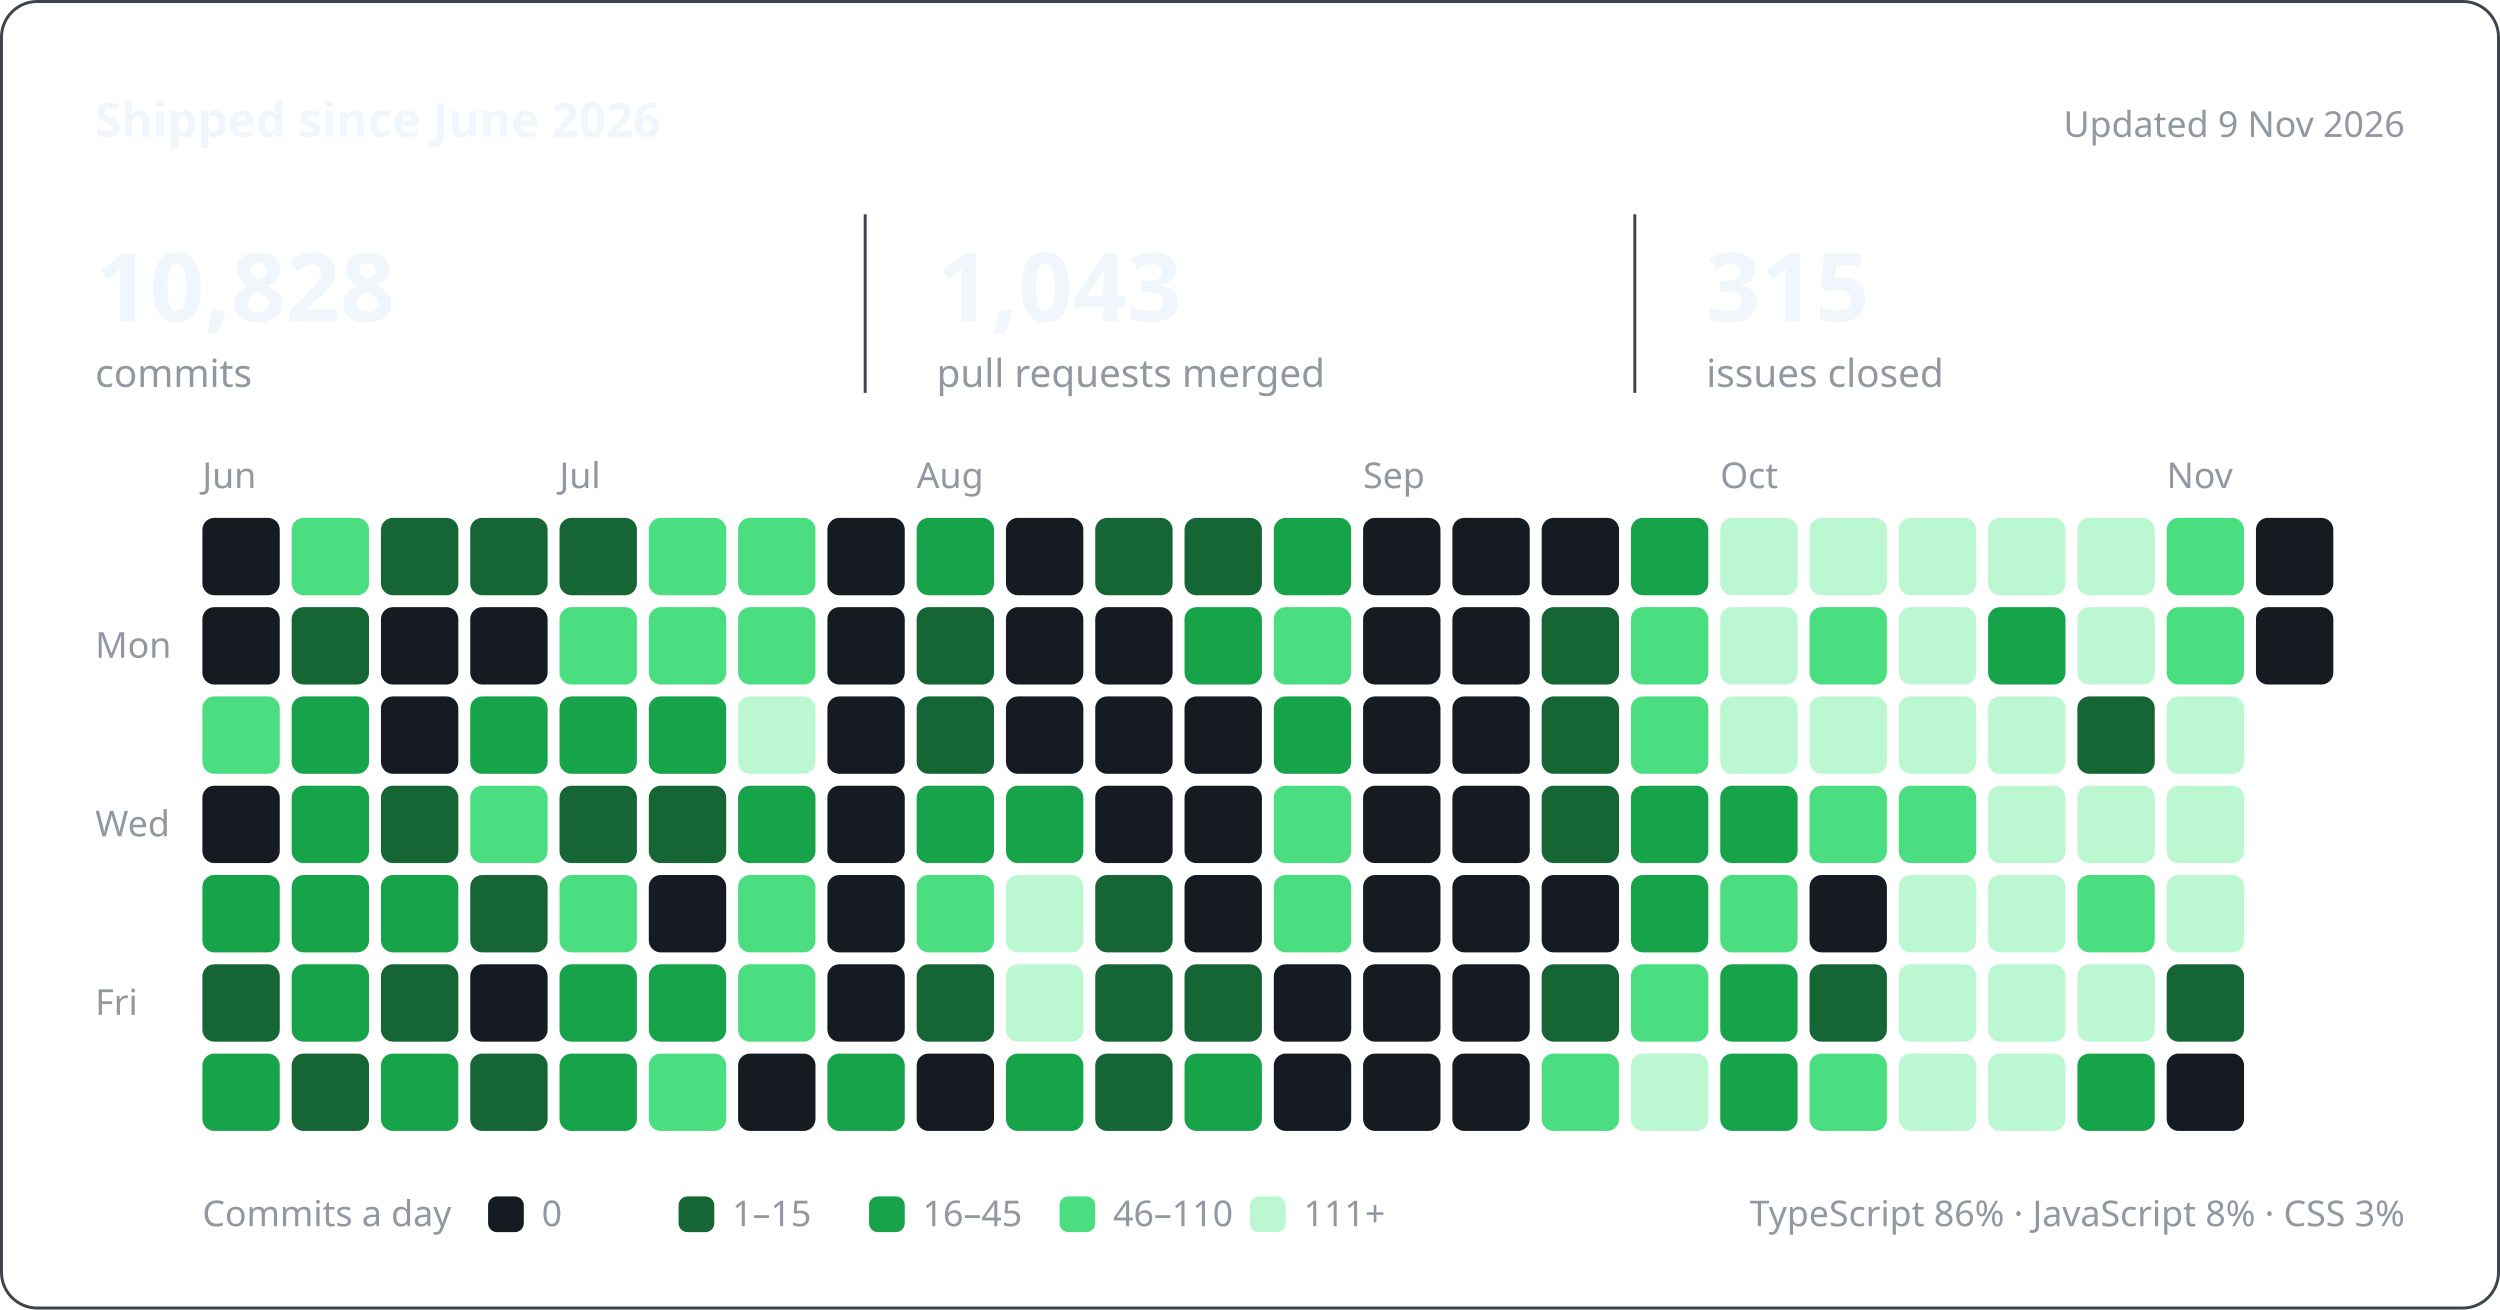
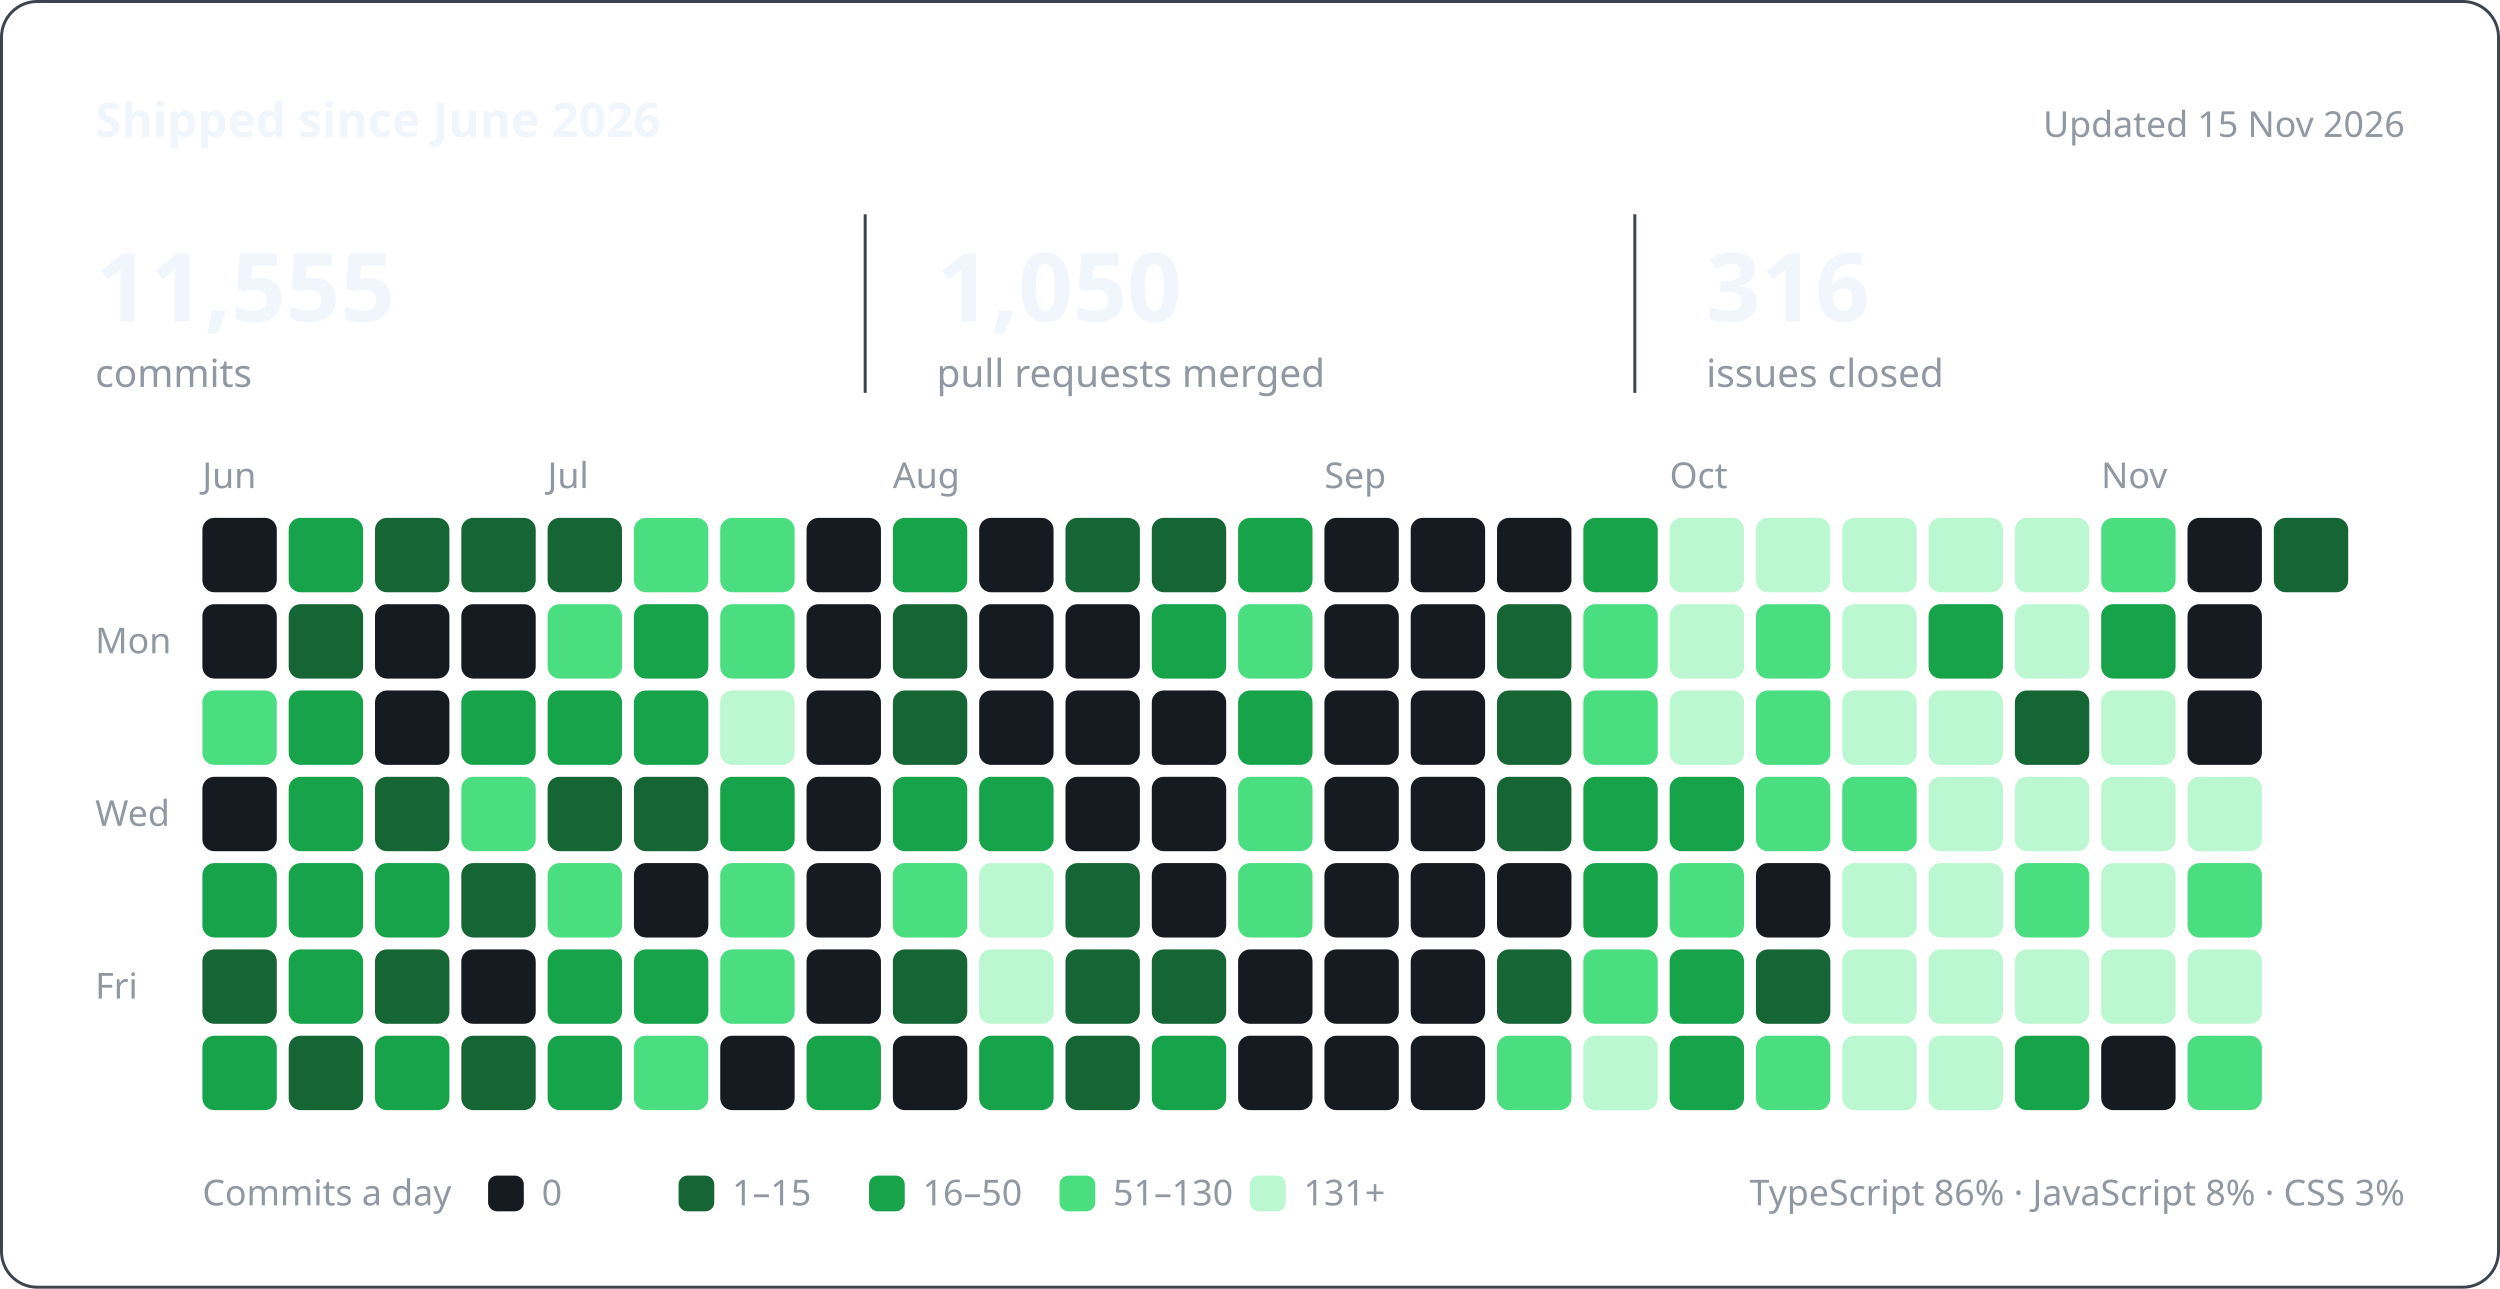
- <svg xmlns="http://www.w3.org/2000/svg" width="840" height="440" viewBox="0 0 840 440" role="img" aria-labelledby="title desc" font-family="-apple-system, BlinkMacSystemFont, 'Segoe UI', 'Noto Sans', Helvetica, Arial, sans-serif">
-   <rect x="0.5" y="0.5" width="839" height="439" rx="12" fill="none" stroke="#3d444d" />
+ <svg xmlns="http://www.w3.org/2000/svg" width="840" height="433" viewBox="0 0 840 433" role="img" aria-labelledby="title desc" font-family="-apple-system, BlinkMacSystemFont, 'Segoe UI', 'Noto Sans', Helvetica, Arial, sans-serif">
+   <rect x="0.5" y="0.5" width="839" height="432" rx="12" fill="none" stroke="#3d444d" />
  <text x="32" y="46" font-size="16" font-weight="600" fill="#f0f6fc">Shipped since June 2026</text>
-   <text x="808" y="46" font-size="12" text-anchor="end" fill="#9198a1">Updated 9 Nov 2026</text>
-   <text x="32.0" y="108" font-size="32" font-weight="600" fill="#f0f6fc">10,828</text>
+   <text x="808" y="46" font-size="12" text-anchor="end" fill="#9198a1">Updated 15 Nov 2026</text>
+   <text x="32.0" y="108" font-size="32" font-weight="600" fill="#f0f6fc">11,555</text>
  <text x="32.0" y="130" font-size="13" fill="#9198a1">commits</text>
  <line x1="290.7" y1="72" x2="290.7" y2="132" stroke="#3d444d" />
-   <text x="314.7" y="108" font-size="32" font-weight="600" fill="#f0f6fc">1,043</text>
+   <text x="314.7" y="108" font-size="32" font-weight="600" fill="#f0f6fc">1,050</text>
  <text x="314.7" y="130" font-size="13" fill="#9198a1">pull requests merged</text>
  <line x1="549.3" y1="72" x2="549.3" y2="132" stroke="#3d444d" />
-   <text x="573.3" y="108" font-size="32" font-weight="600" fill="#f0f6fc">315</text>
+   <text x="573.3" y="108" font-size="32" font-weight="600" fill="#f0f6fc">316</text>
  <text x="573.3" y="130" font-size="13" fill="#9198a1">issues closed</text>
  <text x="68" y="164" font-size="12" fill="#9198a1">Jun</text>
-   <rect x="68" y="174" width="26" height="26" rx="4" fill="#161b22" />
-   <rect x="68" y="204" width="26" height="26" rx="4" fill="#161b22" />
-   <rect x="68" y="234" width="26" height="26" rx="4" fill="#4ade80" />
-   <rect x="68" y="264" width="26" height="26" rx="4" fill="#161b22" />
-   <rect x="68" y="294" width="26" height="26" rx="4" fill="#16a34a" />
-   <rect x="68" y="324" width="26" height="26" rx="4" fill="#166534" />
-   <rect x="68" y="354" width="26" height="26" rx="4" fill="#16a34a" />
-   <rect x="98" y="174" width="26" height="26" rx="4" fill="#4ade80" />
-   <rect x="98" y="204" width="26" height="26" rx="4" fill="#166534" />
-   <rect x="98" y="234" width="26" height="26" rx="4" fill="#16a34a" />
-   <rect x="98" y="264" width="26" height="26" rx="4" fill="#16a34a" />
-   <rect x="98" y="294" width="26" height="26" rx="4" fill="#16a34a" />
-   <rect x="98" y="324" width="26" height="26" rx="4" fill="#16a34a" />
-   <rect x="98" y="354" width="26" height="26" rx="4" fill="#166534" />
-   <rect x="128" y="174" width="26" height="26" rx="4" fill="#166534" />
-   <rect x="128" y="204" width="26" height="26" rx="4" fill="#161b22" />
-   <rect x="128" y="234" width="26" height="26" rx="4" fill="#161b22" />
-   <rect x="128" y="264" width="26" height="26" rx="4" fill="#166534" />
-   <rect x="128" y="294" width="26" height="26" rx="4" fill="#16a34a" />
-   <rect x="128" y="324" width="26" height="26" rx="4" fill="#166534" />
-   <rect x="128" y="354" width="26" height="26" rx="4" fill="#16a34a" />
-   <rect x="158" y="174" width="26" height="26" rx="4" fill="#166534" />
-   <rect x="158" y="204" width="26" height="26" rx="4" fill="#161b22" />
-   <rect x="158" y="234" width="26" height="26" rx="4" fill="#16a34a" />
-   <rect x="158" y="264" width="26" height="26" rx="4" fill="#4ade80" />
-   <rect x="158" y="294" width="26" height="26" rx="4" fill="#166534" />
-   <rect x="158" y="324" width="26" height="26" rx="4" fill="#161b22" />
-   <rect x="158" y="354" width="26" height="26" rx="4" fill="#166534" />
-   <text x="188" y="164" font-size="12" fill="#9198a1">Jul</text>
-   <rect x="188" y="174" width="26" height="26" rx="4" fill="#166534" />
-   <rect x="188" y="204" width="26" height="26" rx="4" fill="#4ade80" />
-   <rect x="188" y="234" width="26" height="26" rx="4" fill="#16a34a" />
-   <rect x="188" y="264" width="26" height="26" rx="4" fill="#166534" />
-   <rect x="188" y="294" width="26" height="26" rx="4" fill="#4ade80" />
-   <rect x="188" y="324" width="26" height="26" rx="4" fill="#16a34a" />
-   <rect x="188" y="354" width="26" height="26" rx="4" fill="#16a34a" />
-   <rect x="218" y="174" width="26" height="26" rx="4" fill="#4ade80" />
-   <rect x="218" y="204" width="26" height="26" rx="4" fill="#4ade80" />
-   <rect x="218" y="234" width="26" height="26" rx="4" fill="#16a34a" />
-   <rect x="218" y="264" width="26" height="26" rx="4" fill="#166534" />
-   <rect x="218" y="294" width="26" height="26" rx="4" fill="#161b22" />
-   <rect x="218" y="324" width="26" height="26" rx="4" fill="#16a34a" />
-   <rect x="218" y="354" width="26" height="26" rx="4" fill="#4ade80" />
-   <rect x="248" y="174" width="26" height="26" rx="4" fill="#4ade80" />
-   <rect x="248" y="204" width="26" height="26" rx="4" fill="#4ade80" />
-   <rect x="248" y="234" width="26" height="26" rx="4" fill="#bbf7d0" />
-   <rect x="248" y="264" width="26" height="26" rx="4" fill="#16a34a" />
-   <rect x="248" y="294" width="26" height="26" rx="4" fill="#4ade80" />
-   <rect x="248" y="324" width="26" height="26" rx="4" fill="#4ade80" />
-   <rect x="248" y="354" width="26" height="26" rx="4" fill="#161b22" />
-   <rect x="278" y="174" width="26" height="26" rx="4" fill="#161b22" />
-   <rect x="278" y="204" width="26" height="26" rx="4" fill="#161b22" />
-   <rect x="278" y="234" width="26" height="26" rx="4" fill="#161b22" />
-   <rect x="278" y="264" width="26" height="26" rx="4" fill="#161b22" />
-   <rect x="278" y="294" width="26" height="26" rx="4" fill="#161b22" />
-   <rect x="278" y="324" width="26" height="26" rx="4" fill="#161b22" />
-   <rect x="278" y="354" width="26" height="26" rx="4" fill="#16a34a" />
-   <text x="308" y="164" font-size="12" fill="#9198a1">Aug</text>
-   <rect x="308" y="174" width="26" height="26" rx="4" fill="#16a34a" />
-   <rect x="308" y="204" width="26" height="26" rx="4" fill="#166534" />
-   <rect x="308" y="234" width="26" height="26" rx="4" fill="#166534" />
-   <rect x="308" y="264" width="26" height="26" rx="4" fill="#16a34a" />
-   <rect x="308" y="294" width="26" height="26" rx="4" fill="#4ade80" />
-   <rect x="308" y="324" width="26" height="26" rx="4" fill="#166534" />
-   <rect x="308" y="354" width="26" height="26" rx="4" fill="#161b22" />
-   <rect x="338" y="174" width="26" height="26" rx="4" fill="#161b22" />
-   <rect x="338" y="204" width="26" height="26" rx="4" fill="#161b22" />
-   <rect x="338" y="234" width="26" height="26" rx="4" fill="#161b22" />
-   <rect x="338" y="264" width="26" height="26" rx="4" fill="#16a34a" />
-   <rect x="338" y="294" width="26" height="26" rx="4" fill="#bbf7d0" />
-   <rect x="338" y="324" width="26" height="26" rx="4" fill="#bbf7d0" />
-   <rect x="338" y="354" width="26" height="26" rx="4" fill="#16a34a" />
-   <rect x="368" y="174" width="26" height="26" rx="4" fill="#166534" />
-   <rect x="368" y="204" width="26" height="26" rx="4" fill="#161b22" />
-   <rect x="368" y="234" width="26" height="26" rx="4" fill="#161b22" />
-   <rect x="368" y="264" width="26" height="26" rx="4" fill="#161b22" />
-   <rect x="368" y="294" width="26" height="26" rx="4" fill="#166534" />
-   <rect x="368" y="324" width="26" height="26" rx="4" fill="#166534" />
-   <rect x="368" y="354" width="26" height="26" rx="4" fill="#166534" />
-   <rect x="398" y="174" width="26" height="26" rx="4" fill="#166534" />
-   <rect x="398" y="204" width="26" height="26" rx="4" fill="#16a34a" />
-   <rect x="398" y="234" width="26" height="26" rx="4" fill="#161b22" />
-   <rect x="398" y="264" width="26" height="26" rx="4" fill="#161b22" />
-   <rect x="398" y="294" width="26" height="26" rx="4" fill="#161b22" />
-   <rect x="398" y="324" width="26" height="26" rx="4" fill="#166534" />
-   <rect x="398" y="354" width="26" height="26" rx="4" fill="#16a34a" />
-   <rect x="428" y="174" width="26" height="26" rx="4" fill="#16a34a" />
-   <rect x="428" y="204" width="26" height="26" rx="4" fill="#4ade80" />
-   <rect x="428" y="234" width="26" height="26" rx="4" fill="#16a34a" />
-   <rect x="428" y="264" width="26" height="26" rx="4" fill="#4ade80" />
-   <rect x="428" y="294" width="26" height="26" rx="4" fill="#4ade80" />
-   <rect x="428" y="324" width="26" height="26" rx="4" fill="#161b22" />
-   <rect x="428" y="354" width="26" height="26" rx="4" fill="#161b22" />
-   <text x="458" y="164" font-size="12" fill="#9198a1">Sep</text>
-   <rect x="458" y="174" width="26" height="26" rx="4" fill="#161b22" />
-   <rect x="458" y="204" width="26" height="26" rx="4" fill="#161b22" />
-   <rect x="458" y="234" width="26" height="26" rx="4" fill="#161b22" />
-   <rect x="458" y="264" width="26" height="26" rx="4" fill="#161b22" />
-   <rect x="458" y="294" width="26" height="26" rx="4" fill="#161b22" />
-   <rect x="458" y="324" width="26" height="26" rx="4" fill="#161b22" />
-   <rect x="458" y="354" width="26" height="26" rx="4" fill="#161b22" />
-   <rect x="488" y="174" width="26" height="26" rx="4" fill="#161b22" />
-   <rect x="488" y="204" width="26" height="26" rx="4" fill="#161b22" />
-   <rect x="488" y="234" width="26" height="26" rx="4" fill="#161b22" />
-   <rect x="488" y="264" width="26" height="26" rx="4" fill="#161b22" />
-   <rect x="488" y="294" width="26" height="26" rx="4" fill="#161b22" />
-   <rect x="488" y="324" width="26" height="26" rx="4" fill="#161b22" />
-   <rect x="488" y="354" width="26" height="26" rx="4" fill="#161b22" />
-   <rect x="518" y="174" width="26" height="26" rx="4" fill="#161b22" />
-   <rect x="518" y="204" width="26" height="26" rx="4" fill="#166534" />
-   <rect x="518" y="234" width="26" height="26" rx="4" fill="#166534" />
-   <rect x="518" y="264" width="26" height="26" rx="4" fill="#166534" />
-   <rect x="518" y="294" width="26" height="26" rx="4" fill="#161b22" />
-   <rect x="518" y="324" width="26" height="26" rx="4" fill="#166534" />
-   <rect x="518" y="354" width="26" height="26" rx="4" fill="#4ade80" />
-   <rect x="548" y="174" width="26" height="26" rx="4" fill="#16a34a" />
-   <rect x="548" y="204" width="26" height="26" rx="4" fill="#4ade80" />
-   <rect x="548" y="234" width="26" height="26" rx="4" fill="#4ade80" />
-   <rect x="548" y="264" width="26" height="26" rx="4" fill="#16a34a" />
-   <rect x="548" y="294" width="26" height="26" rx="4" fill="#16a34a" />
-   <rect x="548" y="324" width="26" height="26" rx="4" fill="#4ade80" />
-   <rect x="548" y="354" width="26" height="26" rx="4" fill="#bbf7d0" />
-   <text x="578" y="164" font-size="12" fill="#9198a1">Oct</text>
-   <rect x="578" y="174" width="26" height="26" rx="4" fill="#bbf7d0" />
-   <rect x="578" y="204" width="26" height="26" rx="4" fill="#bbf7d0" />
-   <rect x="578" y="234" width="26" height="26" rx="4" fill="#bbf7d0" />
-   <rect x="578" y="264" width="26" height="26" rx="4" fill="#16a34a" />
-   <rect x="578" y="294" width="26" height="26" rx="4" fill="#4ade80" />
-   <rect x="578" y="324" width="26" height="26" rx="4" fill="#16a34a" />
-   <rect x="578" y="354" width="26" height="26" rx="4" fill="#16a34a" />
-   <rect x="608" y="174" width="26" height="26" rx="4" fill="#bbf7d0" />
-   <rect x="608" y="204" width="26" height="26" rx="4" fill="#4ade80" />
-   <rect x="608" y="234" width="26" height="26" rx="4" fill="#bbf7d0" />
-   <rect x="608" y="264" width="26" height="26" rx="4" fill="#4ade80" />
-   <rect x="608" y="294" width="26" height="26" rx="4" fill="#161b22" />
-   <rect x="608" y="324" width="26" height="26" rx="4" fill="#166534" />
-   <rect x="608" y="354" width="26" height="26" rx="4" fill="#4ade80" />
-   <rect x="638" y="174" width="26" height="26" rx="4" fill="#bbf7d0" />
-   <rect x="638" y="204" width="26" height="26" rx="4" fill="#bbf7d0" />
-   <rect x="638" y="234" width="26" height="26" rx="4" fill="#bbf7d0" />
-   <rect x="638" y="264" width="26" height="26" rx="4" fill="#4ade80" />
-   <rect x="638" y="294" width="26" height="26" rx="4" fill="#bbf7d0" />
-   <rect x="638" y="324" width="26" height="26" rx="4" fill="#bbf7d0" />
-   <rect x="638" y="354" width="26" height="26" rx="4" fill="#bbf7d0" />
-   <rect x="668" y="174" width="26" height="26" rx="4" fill="#bbf7d0" />
-   <rect x="668" y="204" width="26" height="26" rx="4" fill="#16a34a" />
-   <rect x="668" y="234" width="26" height="26" rx="4" fill="#bbf7d0" />
-   <rect x="668" y="264" width="26" height="26" rx="4" fill="#bbf7d0" />
-   <rect x="668" y="294" width="26" height="26" rx="4" fill="#bbf7d0" />
-   <rect x="668" y="324" width="26" height="26" rx="4" fill="#bbf7d0" />
-   <rect x="668" y="354" width="26" height="26" rx="4" fill="#bbf7d0" />
-   <rect x="698" y="174" width="26" height="26" rx="4" fill="#bbf7d0" />
-   <rect x="698" y="204" width="26" height="26" rx="4" fill="#bbf7d0" />
-   <rect x="698" y="234" width="26" height="26" rx="4" fill="#166534" />
-   <rect x="698" y="264" width="26" height="26" rx="4" fill="#bbf7d0" />
-   <rect x="698" y="294" width="26" height="26" rx="4" fill="#4ade80" />
-   <rect x="698" y="324" width="26" height="26" rx="4" fill="#bbf7d0" />
-   <rect x="698" y="354" width="26" height="26" rx="4" fill="#16a34a" />
-   <text x="728" y="164" font-size="12" fill="#9198a1">Nov</text>
-   <rect x="728" y="174" width="26" height="26" rx="4" fill="#4ade80" />
-   <rect x="728" y="204" width="26" height="26" rx="4" fill="#4ade80" />
-   <rect x="728" y="234" width="26" height="26" rx="4" fill="#bbf7d0" />
-   <rect x="728" y="264" width="26" height="26" rx="4" fill="#bbf7d0" />
-   <rect x="728" y="294" width="26" height="26" rx="4" fill="#bbf7d0" />
-   <rect x="728" y="324" width="26" height="26" rx="4" fill="#166534" />
-   <rect x="728" y="354" width="26" height="26" rx="4" fill="#161b22" />
-   <rect x="758" y="174" width="26" height="26" rx="4" fill="#161b22" />
-   <rect x="758" y="204" width="26" height="26" rx="4" fill="#161b22" />
-   <text x="32" y="221.0" font-size="12" fill="#9198a1">Mon</text>
-   <text x="32" y="281.0" font-size="12" fill="#9198a1">Wed</text>
-   <text x="32" y="341.0" font-size="12" fill="#9198a1">Fri</text>
-   <text x="68" y="412" font-size="12" fill="#9198a1">Commits a day</text>
-   <rect x="164" y="402" width="12" height="12" rx="3" fill="#161b22" />
-   <text x="182" y="412" font-size="12" fill="#9198a1">0</text>
-   <rect x="228" y="402" width="12" height="12" rx="3" fill="#166534" />
-   <text x="246" y="412" font-size="12" fill="#9198a1">1–15</text>
-   <rect x="292" y="402" width="12" height="12" rx="3" fill="#16a34a" />
-   <text x="310" y="412" font-size="12" fill="#9198a1">16–45</text>
-   <rect x="356" y="402" width="12" height="12" rx="3" fill="#4ade80" />
-   <text x="374" y="412" font-size="12" fill="#9198a1">46–110</text>
-   <rect x="420" y="402" width="12" height="12" rx="3" fill="#bbf7d0" />
-   <text x="438" y="412" font-size="12" fill="#9198a1">111+</text>
-   <text x="808" y="412" font-size="12" text-anchor="end" fill="#9198a1">TypeScript 86% · JavaScript 8% · CSS 3%</text>
+   <rect x="68" y="174" width="25" height="25" rx="4" fill="#161b22" />
+   <rect x="68" y="203" width="25" height="25" rx="4" fill="#161b22" />
+   <rect x="68" y="232" width="25" height="25" rx="4" fill="#4ade80" />
+   <rect x="68" y="261" width="25" height="25" rx="4" fill="#161b22" />
+   <rect x="68" y="290" width="25" height="25" rx="4" fill="#16a34a" />
+   <rect x="68" y="319" width="25" height="25" rx="4" fill="#166534" />
+   <rect x="68" y="348" width="25" height="25" rx="4" fill="#16a34a" />
+   <rect x="97" y="174" width="25" height="25" rx="4" fill="#16a34a" />
+   <rect x="97" y="203" width="25" height="25" rx="4" fill="#166534" />
+   <rect x="97" y="232" width="25" height="25" rx="4" fill="#16a34a" />
+   <rect x="97" y="261" width="25" height="25" rx="4" fill="#16a34a" />
+   <rect x="97" y="290" width="25" height="25" rx="4" fill="#16a34a" />
+   <rect x="97" y="319" width="25" height="25" rx="4" fill="#16a34a" />
+   <rect x="97" y="348" width="25" height="25" rx="4" fill="#166534" />
+   <rect x="126" y="174" width="25" height="25" rx="4" fill="#166534" />
+   <rect x="126" y="203" width="25" height="25" rx="4" fill="#161b22" />
+   <rect x="126" y="232" width="25" height="25" rx="4" fill="#161b22" />
+   <rect x="126" y="261" width="25" height="25" rx="4" fill="#166534" />
+   <rect x="126" y="290" width="25" height="25" rx="4" fill="#16a34a" />
+   <rect x="126" y="319" width="25" height="25" rx="4" fill="#166534" />
+   <rect x="126" y="348" width="25" height="25" rx="4" fill="#16a34a" />
+   <rect x="155" y="174" width="25" height="25" rx="4" fill="#166534" />
+   <rect x="155" y="203" width="25" height="25" rx="4" fill="#161b22" />
+   <rect x="155" y="232" width="25" height="25" rx="4" fill="#16a34a" />
+   <rect x="155" y="261" width="25" height="25" rx="4" fill="#4ade80" />
+   <rect x="155" y="290" width="25" height="25" rx="4" fill="#166534" />
+   <rect x="155" y="319" width="25" height="25" rx="4" fill="#161b22" />
+   <rect x="155" y="348" width="25" height="25" rx="4" fill="#166534" />
+   <text x="184" y="164" font-size="12" fill="#9198a1">Jul</text>
+   <rect x="184" y="174" width="25" height="25" rx="4" fill="#166534" />
+   <rect x="184" y="203" width="25" height="25" rx="4" fill="#4ade80" />
+   <rect x="184" y="232" width="25" height="25" rx="4" fill="#16a34a" />
+   <rect x="184" y="261" width="25" height="25" rx="4" fill="#166534" />
+   <rect x="184" y="290" width="25" height="25" rx="4" fill="#4ade80" />
+   <rect x="184" y="319" width="25" height="25" rx="4" fill="#16a34a" />
+   <rect x="184" y="348" width="25" height="25" rx="4" fill="#16a34a" />
+   <rect x="213" y="174" width="25" height="25" rx="4" fill="#4ade80" />
+   <rect x="213" y="203" width="25" height="25" rx="4" fill="#16a34a" />
+   <rect x="213" y="232" width="25" height="25" rx="4" fill="#16a34a" />
+   <rect x="213" y="261" width="25" height="25" rx="4" fill="#166534" />
+   <rect x="213" y="290" width="25" height="25" rx="4" fill="#161b22" />
+   <rect x="213" y="319" width="25" height="25" rx="4" fill="#16a34a" />
+   <rect x="213" y="348" width="25" height="25" rx="4" fill="#4ade80" />
+   <rect x="242" y="174" width="25" height="25" rx="4" fill="#4ade80" />
+   <rect x="242" y="203" width="25" height="25" rx="4" fill="#4ade80" />
+   <rect x="242" y="232" width="25" height="25" rx="4" fill="#bbf7d0" />
+   <rect x="242" y="261" width="25" height="25" rx="4" fill="#16a34a" />
+   <rect x="242" y="290" width="25" height="25" rx="4" fill="#4ade80" />
+   <rect x="242" y="319" width="25" height="25" rx="4" fill="#4ade80" />
+   <rect x="242" y="348" width="25" height="25" rx="4" fill="#161b22" />
+   <rect x="271" y="174" width="25" height="25" rx="4" fill="#161b22" />
+   <rect x="271" y="203" width="25" height="25" rx="4" fill="#161b22" />
+   <rect x="271" y="232" width="25" height="25" rx="4" fill="#161b22" />
+   <rect x="271" y="261" width="25" height="25" rx="4" fill="#161b22" />
+   <rect x="271" y="290" width="25" height="25" rx="4" fill="#161b22" />
+   <rect x="271" y="319" width="25" height="25" rx="4" fill="#161b22" />
+   <rect x="271" y="348" width="25" height="25" rx="4" fill="#16a34a" />
+   <text x="300" y="164" font-size="12" fill="#9198a1">Aug</text>
+   <rect x="300" y="174" width="25" height="25" rx="4" fill="#16a34a" />
+   <rect x="300" y="203" width="25" height="25" rx="4" fill="#166534" />
+   <rect x="300" y="232" width="25" height="25" rx="4" fill="#166534" />
+   <rect x="300" y="261" width="25" height="25" rx="4" fill="#16a34a" />
+   <rect x="300" y="290" width="25" height="25" rx="4" fill="#4ade80" />
+   <rect x="300" y="319" width="25" height="25" rx="4" fill="#166534" />
+   <rect x="300" y="348" width="25" height="25" rx="4" fill="#161b22" />
+   <rect x="329" y="174" width="25" height="25" rx="4" fill="#161b22" />
+   <rect x="329" y="203" width="25" height="25" rx="4" fill="#161b22" />
+   <rect x="329" y="232" width="25" height="25" rx="4" fill="#161b22" />
+   <rect x="329" y="261" width="25" height="25" rx="4" fill="#16a34a" />
+   <rect x="329" y="290" width="25" height="25" rx="4" fill="#bbf7d0" />
+   <rect x="329" y="319" width="25" height="25" rx="4" fill="#bbf7d0" />
+   <rect x="329" y="348" width="25" height="25" rx="4" fill="#16a34a" />
+   <rect x="358" y="174" width="25" height="25" rx="4" fill="#166534" />
+   <rect x="358" y="203" width="25" height="25" rx="4" fill="#161b22" />
+   <rect x="358" y="232" width="25" height="25" rx="4" fill="#161b22" />
+   <rect x="358" y="261" width="25" height="25" rx="4" fill="#161b22" />
+   <rect x="358" y="290" width="25" height="25" rx="4" fill="#166534" />
+   <rect x="358" y="319" width="25" height="25" rx="4" fill="#166534" />
+   <rect x="358" y="348" width="25" height="25" rx="4" fill="#166534" />
+   <rect x="387" y="174" width="25" height="25" rx="4" fill="#166534" />
+   <rect x="387" y="203" width="25" height="25" rx="4" fill="#16a34a" />
+   <rect x="387" y="232" width="25" height="25" rx="4" fill="#161b22" />
+   <rect x="387" y="261" width="25" height="25" rx="4" fill="#161b22" />
+   <rect x="387" y="290" width="25" height="25" rx="4" fill="#161b22" />
+   <rect x="387" y="319" width="25" height="25" rx="4" fill="#166534" />
+   <rect x="387" y="348" width="25" height="25" rx="4" fill="#16a34a" />
+   <rect x="416" y="174" width="25" height="25" rx="4" fill="#16a34a" />
+   <rect x="416" y="203" width="25" height="25" rx="4" fill="#4ade80" />
+   <rect x="416" y="232" width="25" height="25" rx="4" fill="#16a34a" />
+   <rect x="416" y="261" width="25" height="25" rx="4" fill="#4ade80" />
+   <rect x="416" y="290" width="25" height="25" rx="4" fill="#4ade80" />
+   <rect x="416" y="319" width="25" height="25" rx="4" fill="#161b22" />
+   <rect x="416" y="348" width="25" height="25" rx="4" fill="#161b22" />
+   <text x="445" y="164" font-size="12" fill="#9198a1">Sep</text>
+   <rect x="445" y="174" width="25" height="25" rx="4" fill="#161b22" />
+   <rect x="445" y="203" width="25" height="25" rx="4" fill="#161b22" />
+   <rect x="445" y="232" width="25" height="25" rx="4" fill="#161b22" />
+   <rect x="445" y="261" width="25" height="25" rx="4" fill="#161b22" />
+   <rect x="445" y="290" width="25" height="25" rx="4" fill="#161b22" />
+   <rect x="445" y="319" width="25" height="25" rx="4" fill="#161b22" />
+   <rect x="445" y="348" width="25" height="25" rx="4" fill="#161b22" />
+   <rect x="474" y="174" width="25" height="25" rx="4" fill="#161b22" />
+   <rect x="474" y="203" width="25" height="25" rx="4" fill="#161b22" />
+   <rect x="474" y="232" width="25" height="25" rx="4" fill="#161b22" />
+   <rect x="474" y="261" width="25" height="25" rx="4" fill="#161b22" />
+   <rect x="474" y="290" width="25" height="25" rx="4" fill="#161b22" />
+   <rect x="474" y="319" width="25" height="25" rx="4" fill="#161b22" />
+   <rect x="474" y="348" width="25" height="25" rx="4" fill="#161b22" />
+   <rect x="503" y="174" width="25" height="25" rx="4" fill="#161b22" />
+   <rect x="503" y="203" width="25" height="25" rx="4" fill="#166534" />
+   <rect x="503" y="232" width="25" height="25" rx="4" fill="#166534" />
+   <rect x="503" y="261" width="25" height="25" rx="4" fill="#166534" />
+   <rect x="503" y="290" width="25" height="25" rx="4" fill="#161b22" />
+   <rect x="503" y="319" width="25" height="25" rx="4" fill="#166534" />
+   <rect x="503" y="348" width="25" height="25" rx="4" fill="#4ade80" />
+   <rect x="532" y="174" width="25" height="25" rx="4" fill="#16a34a" />
+   <rect x="532" y="203" width="25" height="25" rx="4" fill="#4ade80" />
+   <rect x="532" y="232" width="25" height="25" rx="4" fill="#4ade80" />
+   <rect x="532" y="261" width="25" height="25" rx="4" fill="#16a34a" />
+   <rect x="532" y="290" width="25" height="25" rx="4" fill="#16a34a" />
+   <rect x="532" y="319" width="25" height="25" rx="4" fill="#4ade80" />
+   <rect x="532" y="348" width="25" height="25" rx="4" fill="#bbf7d0" />
+   <text x="561" y="164" font-size="12" fill="#9198a1">Oct</text>
+   <rect x="561" y="174" width="25" height="25" rx="4" fill="#bbf7d0" />
+   <rect x="561" y="203" width="25" height="25" rx="4" fill="#bbf7d0" />
+   <rect x="561" y="232" width="25" height="25" rx="4" fill="#bbf7d0" />
+   <rect x="561" y="261" width="25" height="25" rx="4" fill="#16a34a" />
+   <rect x="561" y="290" width="25" height="25" rx="4" fill="#4ade80" />
+   <rect x="561" y="319" width="25" height="25" rx="4" fill="#16a34a" />
+   <rect x="561" y="348" width="25" height="25" rx="4" fill="#16a34a" />
+   <rect x="590" y="174" width="25" height="25" rx="4" fill="#bbf7d0" />
+   <rect x="590" y="203" width="25" height="25" rx="4" fill="#4ade80" />
+   <rect x="590" y="232" width="25" height="25" rx="4" fill="#4ade80" />
+   <rect x="590" y="261" width="25" height="25" rx="4" fill="#4ade80" />
+   <rect x="590" y="290" width="25" height="25" rx="4" fill="#161b22" />
+   <rect x="590" y="319" width="25" height="25" rx="4" fill="#166534" />
+   <rect x="590" y="348" width="25" height="25" rx="4" fill="#4ade80" />
+   <rect x="619" y="174" width="25" height="25" rx="4" fill="#bbf7d0" />
+   <rect x="619" y="203" width="25" height="25" rx="4" fill="#bbf7d0" />
+   <rect x="619" y="232" width="25" height="25" rx="4" fill="#bbf7d0" />
+   <rect x="619" y="261" width="25" height="25" rx="4" fill="#4ade80" />
+   <rect x="619" y="290" width="25" height="25" rx="4" fill="#bbf7d0" />
+   <rect x="619" y="319" width="25" height="25" rx="4" fill="#bbf7d0" />
+   <rect x="619" y="348" width="25" height="25" rx="4" fill="#bbf7d0" />
+   <rect x="648" y="174" width="25" height="25" rx="4" fill="#bbf7d0" />
+   <rect x="648" y="203" width="25" height="25" rx="4" fill="#16a34a" />
+   <rect x="648" y="232" width="25" height="25" rx="4" fill="#bbf7d0" />
+   <rect x="648" y="261" width="25" height="25" rx="4" fill="#bbf7d0" />
+   <rect x="648" y="290" width="25" height="25" rx="4" fill="#bbf7d0" />
+   <rect x="648" y="319" width="25" height="25" rx="4" fill="#bbf7d0" />
+   <rect x="648" y="348" width="25" height="25" rx="4" fill="#bbf7d0" />
+   <rect x="677" y="174" width="25" height="25" rx="4" fill="#bbf7d0" />
+   <rect x="677" y="203" width="25" height="25" rx="4" fill="#bbf7d0" />
+   <rect x="677" y="232" width="25" height="25" rx="4" fill="#166534" />
+   <rect x="677" y="261" width="25" height="25" rx="4" fill="#bbf7d0" />
+   <rect x="677" y="290" width="25" height="25" rx="4" fill="#4ade80" />
+   <rect x="677" y="319" width="25" height="25" rx="4" fill="#bbf7d0" />
+   <rect x="677" y="348" width="25" height="25" rx="4" fill="#16a34a" />
+   <text x="706" y="164" font-size="12" fill="#9198a1">Nov</text>
+   <rect x="706" y="174" width="25" height="25" rx="4" fill="#4ade80" />
+   <rect x="706" y="203" width="25" height="25" rx="4" fill="#16a34a" />
+   <rect x="706" y="232" width="25" height="25" rx="4" fill="#bbf7d0" />
+   <rect x="706" y="261" width="25" height="25" rx="4" fill="#bbf7d0" />
+   <rect x="706" y="290" width="25" height="25" rx="4" fill="#bbf7d0" />
+   <rect x="706" y="319" width="25" height="25" rx="4" fill="#bbf7d0" />
+   <rect x="706" y="348" width="25" height="25" rx="4" fill="#161b22" />
+   <rect x="735" y="174" width="25" height="25" rx="4" fill="#161b22" />
+   <rect x="735" y="203" width="25" height="25" rx="4" fill="#161b22" />
+   <rect x="735" y="232" width="25" height="25" rx="4" fill="#161b22" />
+   <rect x="735" y="261" width="25" height="25" rx="4" fill="#bbf7d0" />
+   <rect x="735" y="290" width="25" height="25" rx="4" fill="#4ade80" />
+   <rect x="735" y="319" width="25" height="25" rx="4" fill="#bbf7d0" />
+   <rect x="735" y="348" width="25" height="25" rx="4" fill="#4ade80" />
+   <rect x="764" y="174" width="25" height="25" rx="4" fill="#166534" />
+   <text x="32" y="219.5" font-size="12" fill="#9198a1">Mon</text>
+   <text x="32" y="277.5" font-size="12" fill="#9198a1">Wed</text>
+   <text x="32" y="335.5" font-size="12" fill="#9198a1">Fri</text>
+   <text x="68" y="405" font-size="12" fill="#9198a1">Commits a day</text>
+   <rect x="164" y="395" width="12" height="12" rx="3" fill="#161b22" />
+   <text x="182" y="405" font-size="12" fill="#9198a1">0</text>
+   <rect x="228" y="395" width="12" height="12" rx="3" fill="#166534" />
+   <text x="246" y="405" font-size="12" fill="#9198a1">1–15</text>
+   <rect x="292" y="395" width="12" height="12" rx="3" fill="#16a34a" />
+   <text x="310" y="405" font-size="12" fill="#9198a1">16–50</text>
+   <rect x="356" y="395" width="12" height="12" rx="3" fill="#4ade80" />
+   <text x="374" y="405" font-size="12" fill="#9198a1">51–130</text>
+   <rect x="420" y="395" width="12" height="12" rx="3" fill="#bbf7d0" />
+   <text x="438" y="405" font-size="12" fill="#9198a1">131+</text>
+   <text x="808" y="405" font-size="12" text-anchor="end" fill="#9198a1">TypeScript 86% · JavaScript 8% · CSS 3%</text>
</svg>
